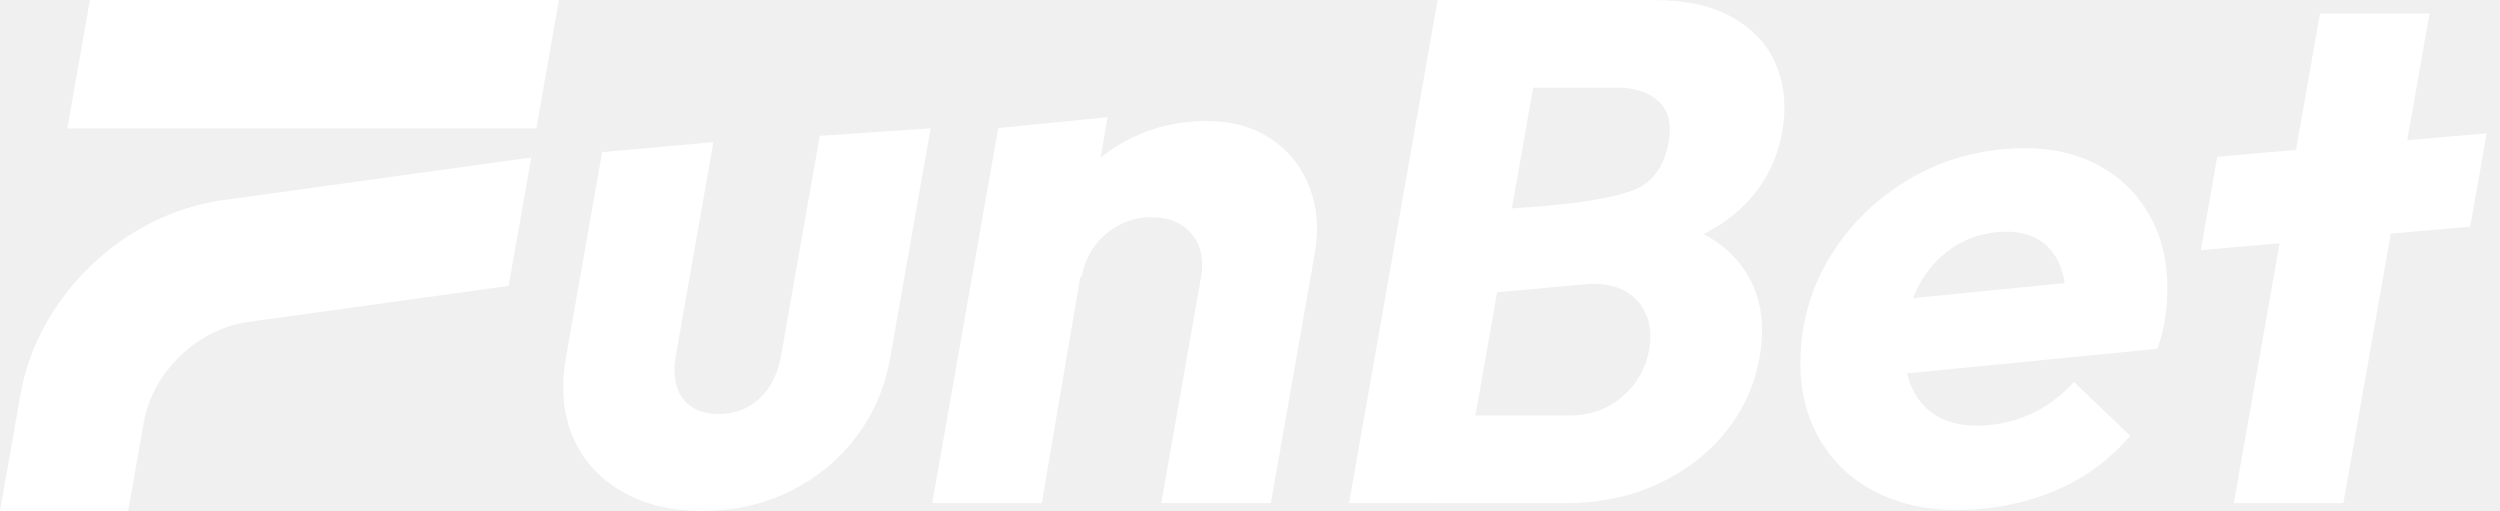
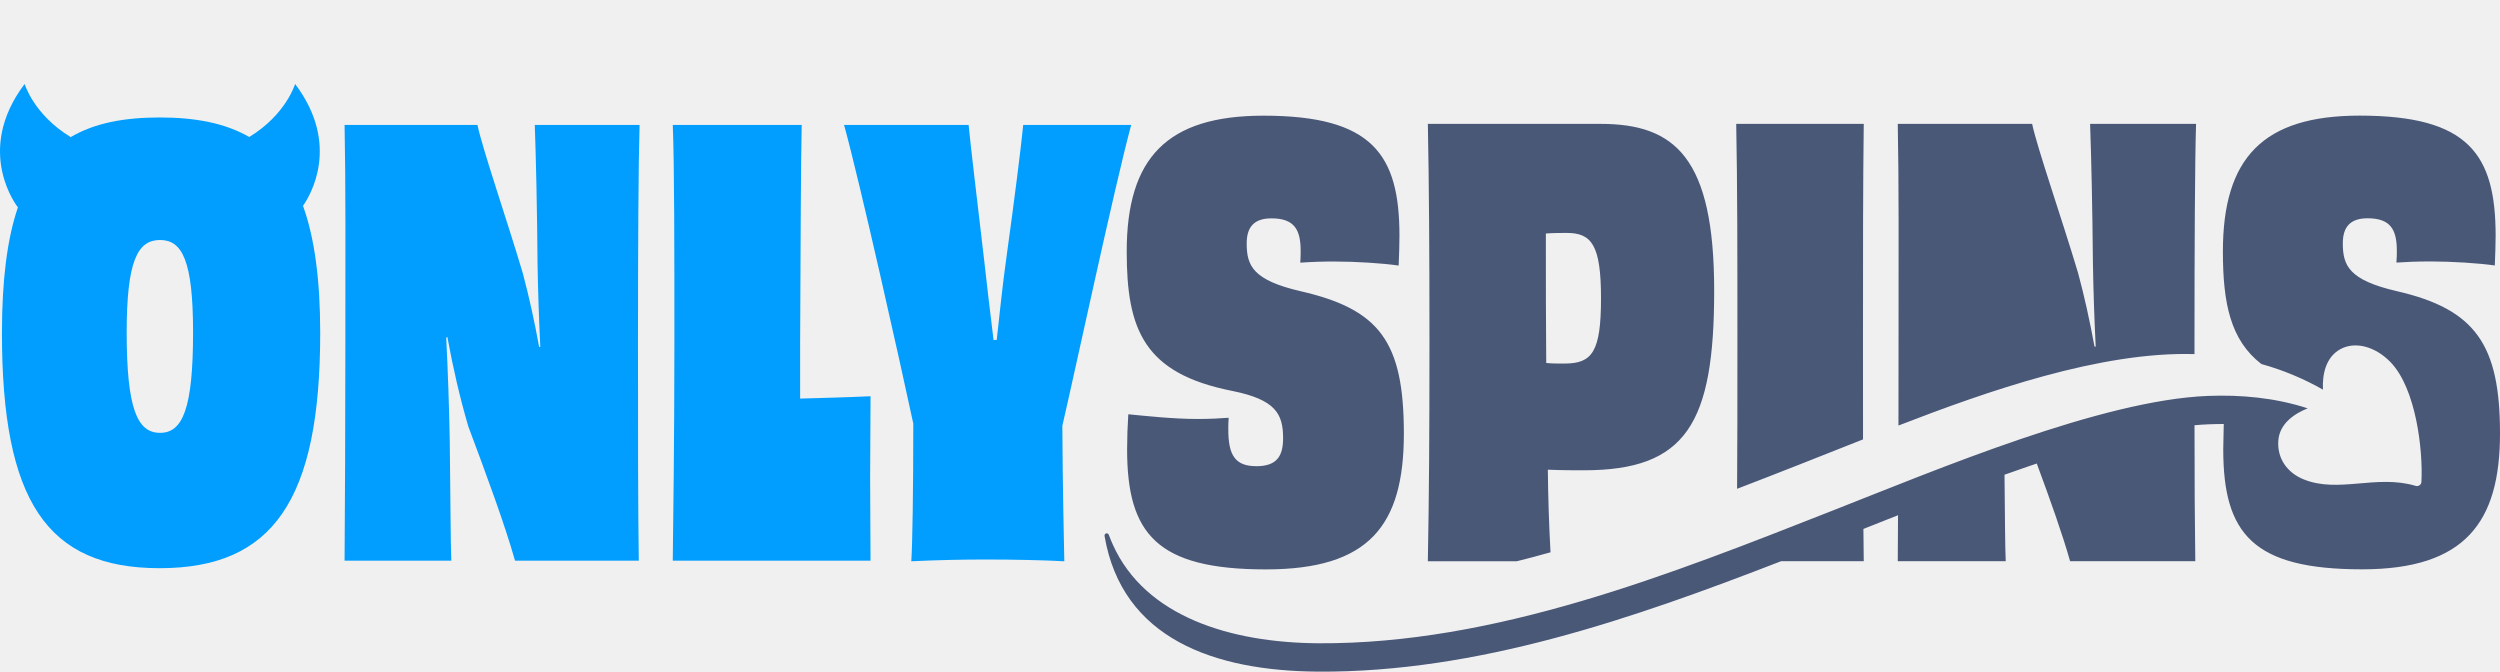
- <svg xmlns="http://www.w3.org/2000/svg" viewBox="0 0 137 28" fill="none">
-   <path fill-rule="evenodd" clip-rule="evenodd" d="M4.928 0L3.69 7.037H29.392L30.63 0H4.928ZM1.131 21.573L0 28H7.023L7.877 23.15C8.366 20.378 10.816 18.028 13.623 17.639L27.874 15.668L29.113 8.632L12.188 10.972C6.785 11.72 2.071 16.24 1.132 21.573H1.131ZM73.928 27.571L78.78 0.001H83.5H84.861H90.632C92.398 0.001 93.849 0.327 94.982 0.977C96.114 1.629 96.903 2.501 97.347 3.594C97.791 4.687 97.899 5.886 97.671 7.187C97.364 8.931 96.563 10.383 95.267 11.541C94.714 12.036 94.078 12.465 93.359 12.829C94.22 13.286 94.912 13.866 95.436 14.569C96.445 15.923 96.776 17.589 96.427 19.567C96.162 21.078 95.553 22.432 94.601 23.629C93.65 24.826 92.415 25.783 90.9 26.5C89.383 27.216 87.651 27.574 85.702 27.574H78.647L78.644 27.571H73.928ZM82.852 11.417L84.016 4.804H88.618C89.605 4.804 90.365 5.058 90.9 5.566C91.433 6.073 91.623 6.769 91.439 7.811C91.256 8.853 90.809 9.62 90.099 10.116C88.874 10.971 84.959 11.3 82.852 11.417ZM80.854 22.768L82.043 16.015L86.869 15.576C87.241 15.543 87.611 15.541 87.965 15.595C88.423 15.665 88.82 15.803 89.156 16.012C89.66 16.324 90.02 16.753 90.236 17.3C90.451 17.847 90.5 18.459 90.38 19.136C90.197 20.177 89.706 21.043 88.91 21.733C88.113 22.424 87.129 22.768 85.96 22.768H80.854ZM54.703 7.02L51.086 27.571H57.089L59.204 15.148L59.27 15.183C59.384 14.532 59.628 13.959 60 13.464C60.372 12.97 60.83 12.586 61.372 12.312C61.915 12.039 62.498 11.902 63.121 11.902C64.057 11.902 64.783 12.208 65.298 12.82C65.814 13.431 65.987 14.219 65.817 15.182L63.637 27.571L63.638 27.573H69.641L72.055 13.855C72.283 12.554 72.183 11.35 71.755 10.243C71.325 9.137 70.623 8.258 69.646 7.607C68.669 6.957 67.492 6.631 66.115 6.631C64.659 6.631 63.301 6.937 62.036 7.548C61.412 7.85 60.838 8.214 60.313 8.639L60.69 6.424L54.703 7.02ZM34.035 26.907C35.271 27.635 36.745 28 38.461 28V27.997C40.228 27.997 41.837 27.639 43.288 26.924C44.739 26.208 45.946 25.219 46.908 23.956C47.87 22.694 48.499 21.229 48.792 19.563L50.997 7.035L44.923 7.445L42.803 19.485C42.63 20.474 42.239 21.255 41.632 21.828C41.025 22.401 40.279 22.687 39.396 22.687C38.798 22.687 38.302 22.557 37.906 22.297C37.508 22.037 37.237 21.666 37.088 21.184C36.939 20.704 36.922 20.137 37.036 19.486L39.094 7.79L32.995 8.338L31.02 19.564C30.731 21.205 30.852 22.656 31.384 23.919C31.916 25.183 32.799 26.178 34.035 26.907ZM103.164 27.139C104.7 27.83 106.506 28.079 108.584 27.885L108.583 27.887C110.214 27.734 111.722 27.329 113.106 26.673C114.491 26.016 115.703 25.086 116.74 23.883L113.652 20.931C113.019 21.632 112.309 22.181 111.52 22.576C110.731 22.972 109.877 23.212 108.956 23.298C107.931 23.395 107.061 23.264 106.346 22.907C105.63 22.549 105.103 21.988 104.76 21.223C104.654 20.985 104.568 20.731 104.503 20.462L118.224 19.113C118.393 18.636 118.512 18.206 118.582 17.826C118.651 17.447 118.701 17.076 118.731 16.712C118.881 14.873 118.593 13.28 117.867 11.933C117.141 10.587 116.087 9.578 114.706 8.91C113.326 8.244 111.675 7.998 109.755 8.178C107.809 8.361 106.024 8.951 104.404 9.952C102.782 10.953 101.464 12.24 100.448 13.813C99.433 15.388 98.85 17.107 98.698 18.973C98.543 20.891 98.864 22.558 99.663 23.975C100.46 25.392 101.628 26.447 103.164 27.139ZM104.834 16.339C104.934 16.077 105.049 15.827 105.179 15.589C105.623 14.775 106.212 14.117 106.945 13.61C107.677 13.104 108.517 12.807 109.464 12.719C110.332 12.638 111.059 12.763 111.646 13.094C112.232 13.424 112.655 13.931 112.913 14.615C113.015 14.885 113.092 15.186 113.144 15.515L104.834 16.339ZM120.604 13.707L121.504 8.591L125.82 8.215L127.135 0.742H133.138L131.916 7.685L136.269 7.306L135.369 12.422L131.016 12.801L128.416 27.571H122.413L124.92 13.332L120.604 13.707Z" fill="white" />
+ <svg xmlns="http://www.w3.org/2000/svg" viewBox="0 0 134 36" fill="none">
+   <path d="M54.844 6.696c-.106 1.12-.489 4.141-.891 7.037-.213 1.497-.38 3.147-.529 4.487h-.17c-.17-1.34-.36-3.022-.531-4.516-.338-2.896-.7-5.887-.805-7.007h-6.676c.867 3.144 3.03 12.83 3.71 16.007 0 3.643-.044 6.416-.106 7.38a84.192 84.192 0 0 1 4.09-.094c1.27 0 3.01.032 4.111.094-.02-.964-.084-3.675-.106-7.257.68-2.927 2.799-12.83 3.69-16.13h-5.787v-.001zM42.887 18.404c.022-5.044.042-10.027.084-11.708h-6.91c.086 2.242.086 6.539.086 11.679 0 5.14-.064 9.838-.087 11.676h10.6c0-1.462-.021-2.928-.021-4.423s.022-2.895.022-4.39c-1.294.061-2.65.093-3.774.126v-2.96zM28.664 6.696c.064 1.744.128 4.672.148 7.411.022 1.278.064 2.802.148 4.484h-.064a50.391 50.391 0 0 0-.867-3.924c-.85-2.865-2.163-6.664-2.437-7.971h-7.123c.064 3.206.042 6.726.042 11.679s-.022 8.502-.042 11.676h5.722c-.042-.964-.042-3.174-.084-6.415a177.794 177.794 0 0 0-.19-5.542l.062-.032c.296 1.62.657 3.208 1.123 4.797.934 2.491 1.971 5.293 2.502 7.192h6.635c-.043-2.957-.043-6.507-.043-11.708 0-5.201.023-9.622.085-11.647h-5.617z" fill="#019EFF" />
+   <path d="M67.337 24.987c-1.136 0-1.5-.592-1.5-1.968 0-.187 0-.407.02-.627-.428.033-1.007.065-1.65.065-1.329 0-2.744-.158-3.73-.252a29.413 29.413 0 0 0-.064 1.878c0 4.53 1.586 6.437 7.437 6.437 5.533 0 7.397-2.343 7.397-7.281s-1.309-6.66-5.533-7.63c-2.57-.594-2.891-1.375-2.891-2.562 0-.845.363-1.343 1.328-1.343 1.243 0 1.564.624 1.564 1.748 0 .159 0 .378-.02.627a25.771 25.771 0 0 1 1.823-.062c1.156 0 2.614.094 3.45.217.023-.562.043-1.093.043-1.594 0-4.376-1.458-6.44-7.289-6.44-5.164 0-7.33 2.252-7.33 7.284 0 4.188.92 6.533 5.658 7.47 2.316.469 2.724 1.222 2.724 2.534 0 .97-.343 1.5-1.437 1.5v-.001zm51.858-2.26a17.4 17.4 0 0 0-1.569.065c.002 2.938.012 5.254.042 7.29h-6.711c-.396-1.413-1.077-3.324-1.786-5.236-.143.047-.283.097-.424.143-.437.148-.872.301-1.305.456.023 2.277.03 3.86.065 4.637h-5.787l.014-2.466-1.855.735c.005.584.01 1.157.018 1.731h-4.434c-7.94 3.078-16.279 5.971-24.81 5.917-5.57-.034-10.512-1.763-11.45-7.274a.123.123 0 0 1 .086-.136.121.121 0 0 1 .143.077c.067.18.139.357.218.53 1.736 3.86 6.313 5.254 11.013 5.283 9.458.059 18.85-3.685 27.606-7.128 5.562-2.185 14.374-5.905 20.07-6.13 1.761-.068 3.589.091 5.354.666-.689.277-1.524.804-1.578 1.761-.052.95.491 1.683 1.334 2.035 1.877.78 3.922-.271 6.033.36.072.022.143.01.205-.034a.223.223 0 0 0 .101-.183c.089-1.675-.279-4.997-1.659-6.418-.837-.86-1.919-1.122-2.697-.686-.758.424-.965 1.325-.921 2.163a14.48 14.48 0 0 0-3.302-1.373c-1.657-1.283-2.062-3.251-2.062-6.031 0-5.032 2.163-7.284 7.33-7.284 5.829 0 7.289 2.064 7.289 6.44 0 .5-.022 1.03-.045 1.593-.834-.123-2.292-.217-3.45-.217-.728 0-1.393.03-1.823.062.022-.249.022-.468.022-.627 0-1.124-.321-1.748-1.566-1.748-.963 0-1.329.498-1.329 1.344 0 1.186.324 1.968 2.895 2.562 4.224.97 5.53 2.876 5.53 7.63 0 4.753-1.864 7.28-7.395 7.28-5.851 0-7.439-1.907-7.439-6.437 0-.252.012-.777.027-1.354l.002.003zM93.108 26.2c.017-2.249.017-4.74.017-7.84 0-4.97 0-8.409-.064-11.722h6.836c-.041 3.313-.041 6.719-.041 11.692 0 1.95 0 3.66.002 5.222-2.248.89-4.493 1.783-6.75 2.648zm8.649-3.391c.003-1.354.005-2.825.005-4.45 0-4.97.022-8.501-.042-11.72h7.202c.279 1.312 1.608 5.125 2.465 8 .321 1.19.623 2.534.879 3.94h.064a133.285 133.285 0 0 1-.15-4.502c-.023-2.75-.087-5.69-.151-7.439h5.68c-.064 2.03-.084 6.719-.084 11.692v.65c-5.024-.148-11.114 1.99-15.869 3.829h.001zm-17.894-3.322c-.385 0-.706 0-.985-.032-.02-2.158-.02-4.501-.02-6.94.427-.03.876-.03 1.114-.03 1.329 0 1.842.624 1.842 3.5 0 2.875-.472 3.501-1.95 3.501v.001zM76.533 6.64c.064 3.313.086 6.75.086 11.721 0 4.97-.022 8.317-.087 11.724h4.762c.605-.15 1.21-.311 1.813-.482a101.007 101.007 0 0 1-.143-4.427c.77.032 1.544.032 1.929.032 5.488 0 6.987-2.501 6.987-9.63 0-7.127-2.1-8.938-6.086-8.938h-9.262z" fill="#4A5878" />
+   <path d="M17.163 17.847c0-2.888-.31-5.119-.922-6.815.354-.503 2.056-3.248-.423-6.532 0 0-.482 1.64-2.46 2.843-1.282-.742-2.884-1.047-4.8-1.047-1.915 0-3.506.306-4.767 1.052C1.805 6.144 1.32 4.5 1.32 4.5-1.423 8.137.96 11.114.96 11.114c-.573 1.685-.856 3.891-.856 6.733 0 8.996 2.406 12.608 8.454 12.608 6.049 0 8.605-3.611 8.605-12.608zM8.58 23.2c-1.214 0-1.79-1.276-1.79-5.386 0-3.86.597-4.95 1.79-4.95 1.192 0 1.768 1.12 1.768 4.95 0 4.078-.554 5.386-1.768 5.386z" fill="#019EFF" />
</svg>
